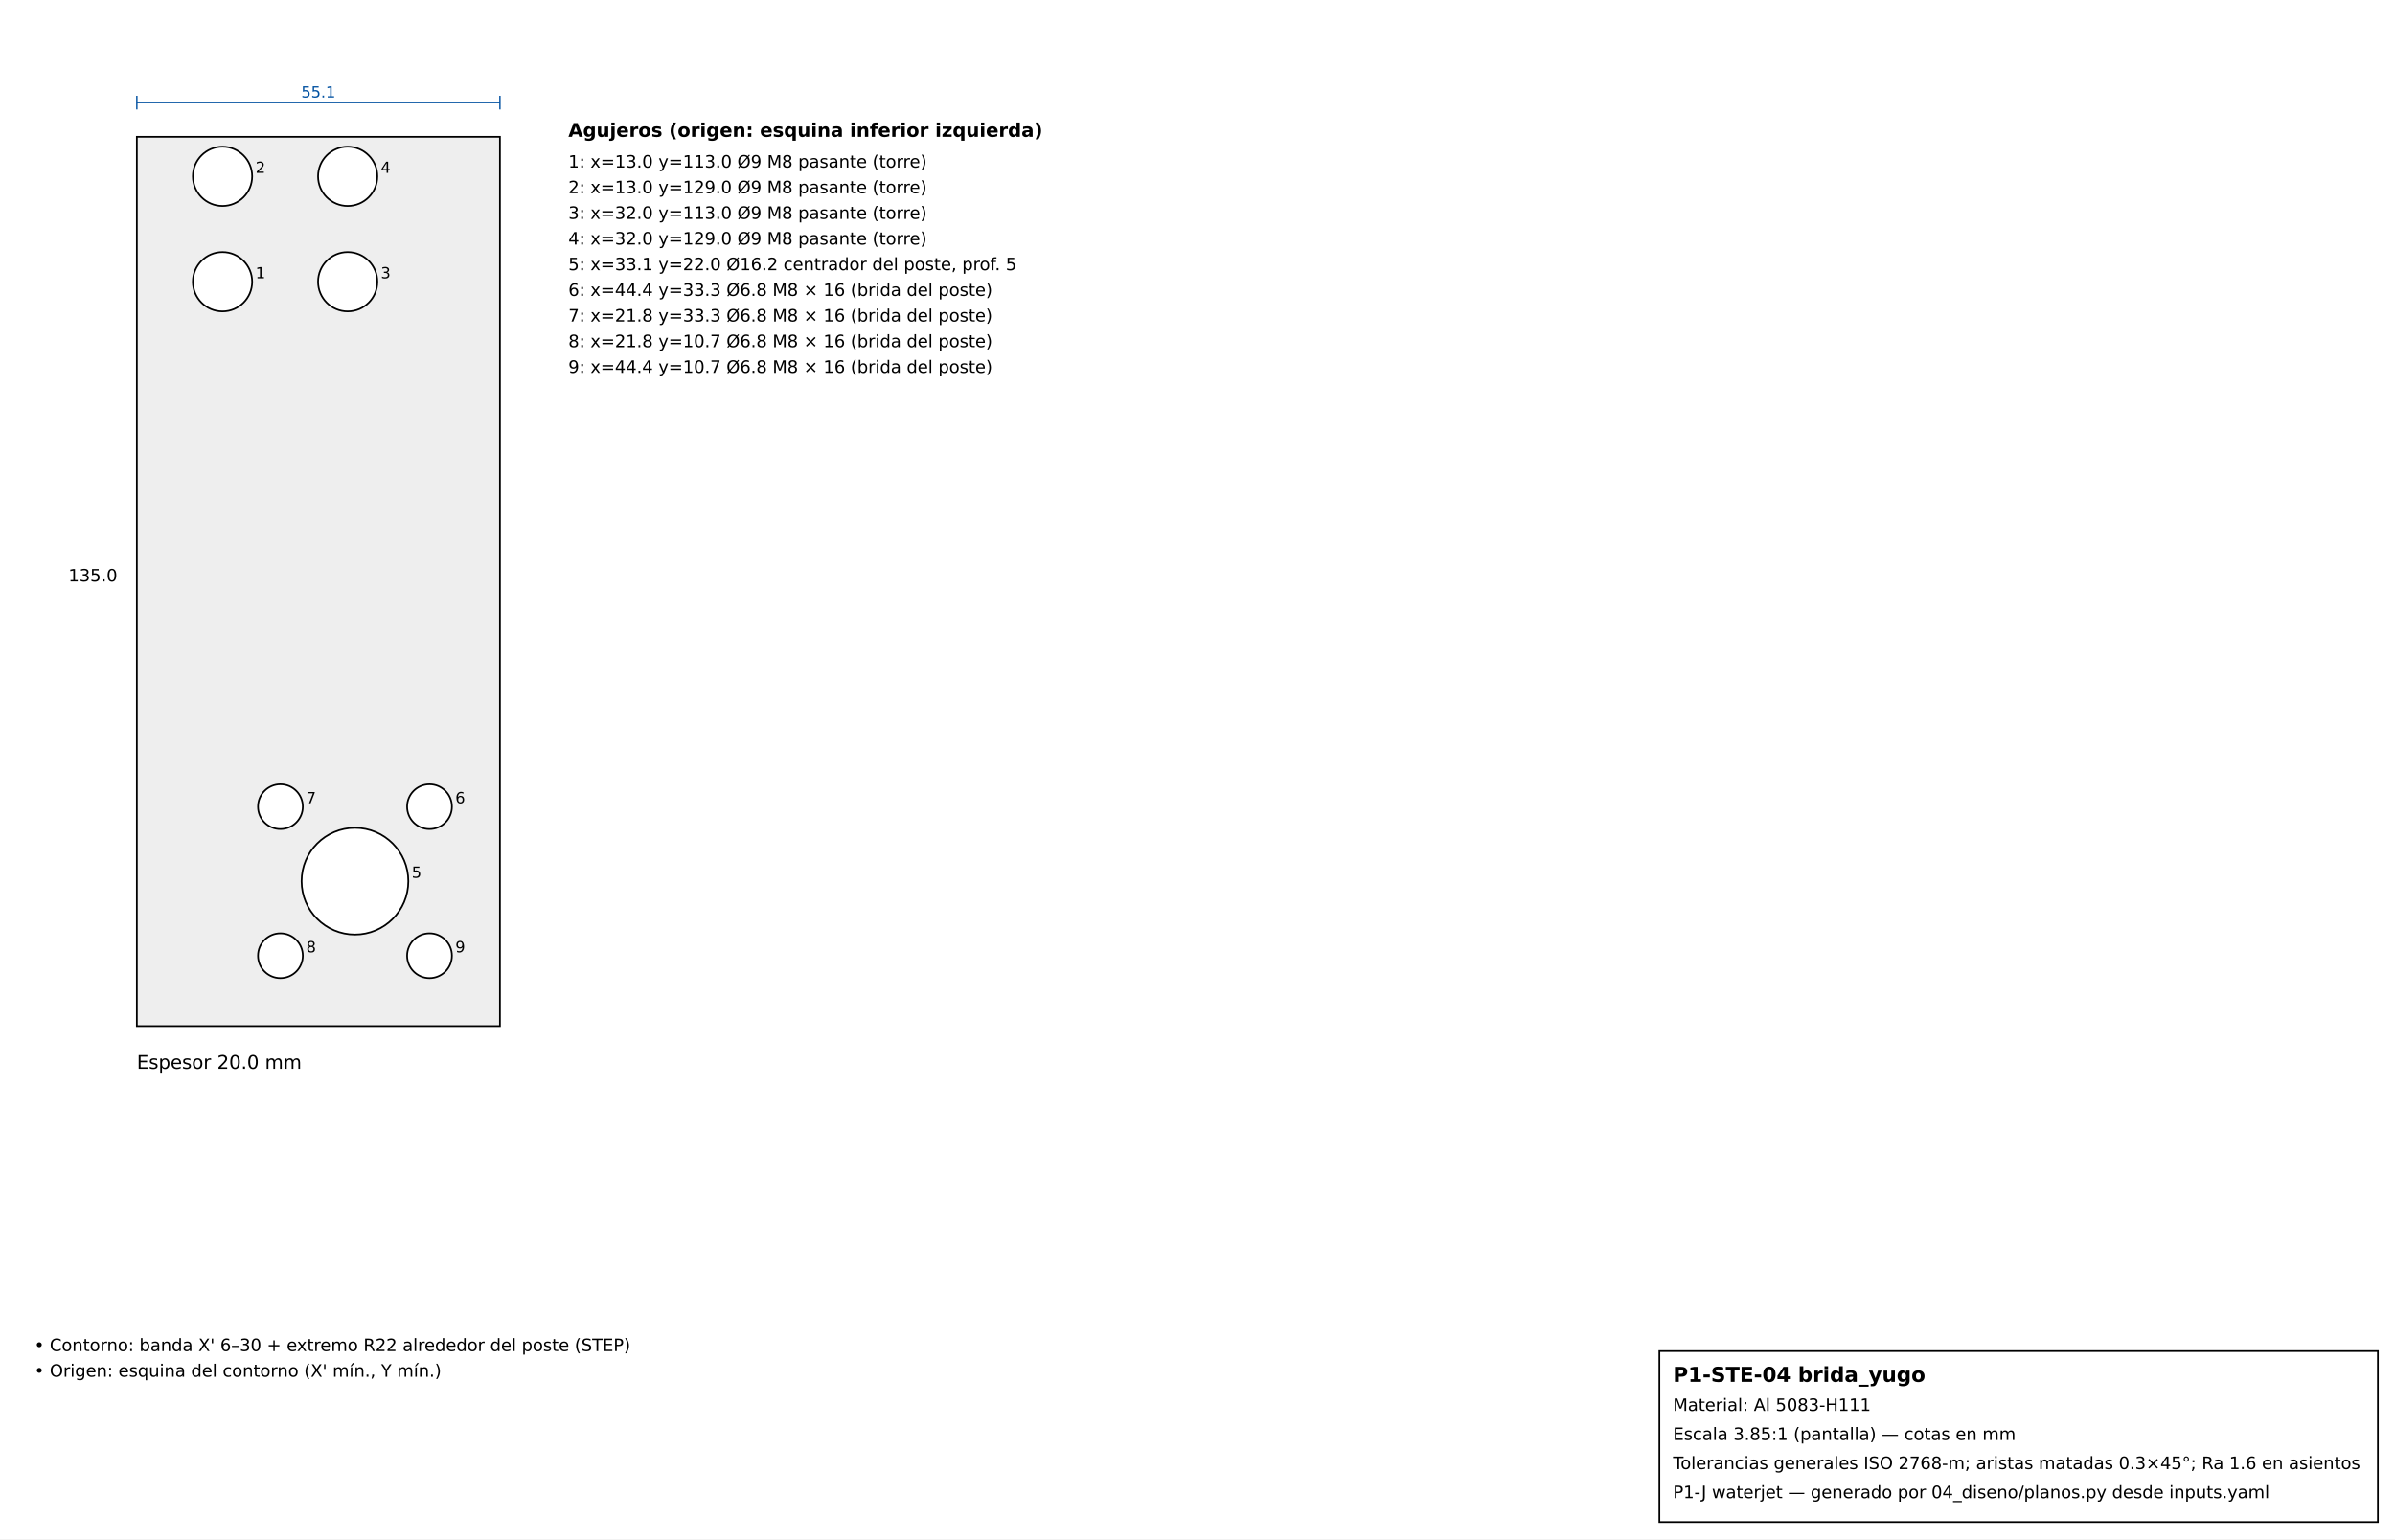
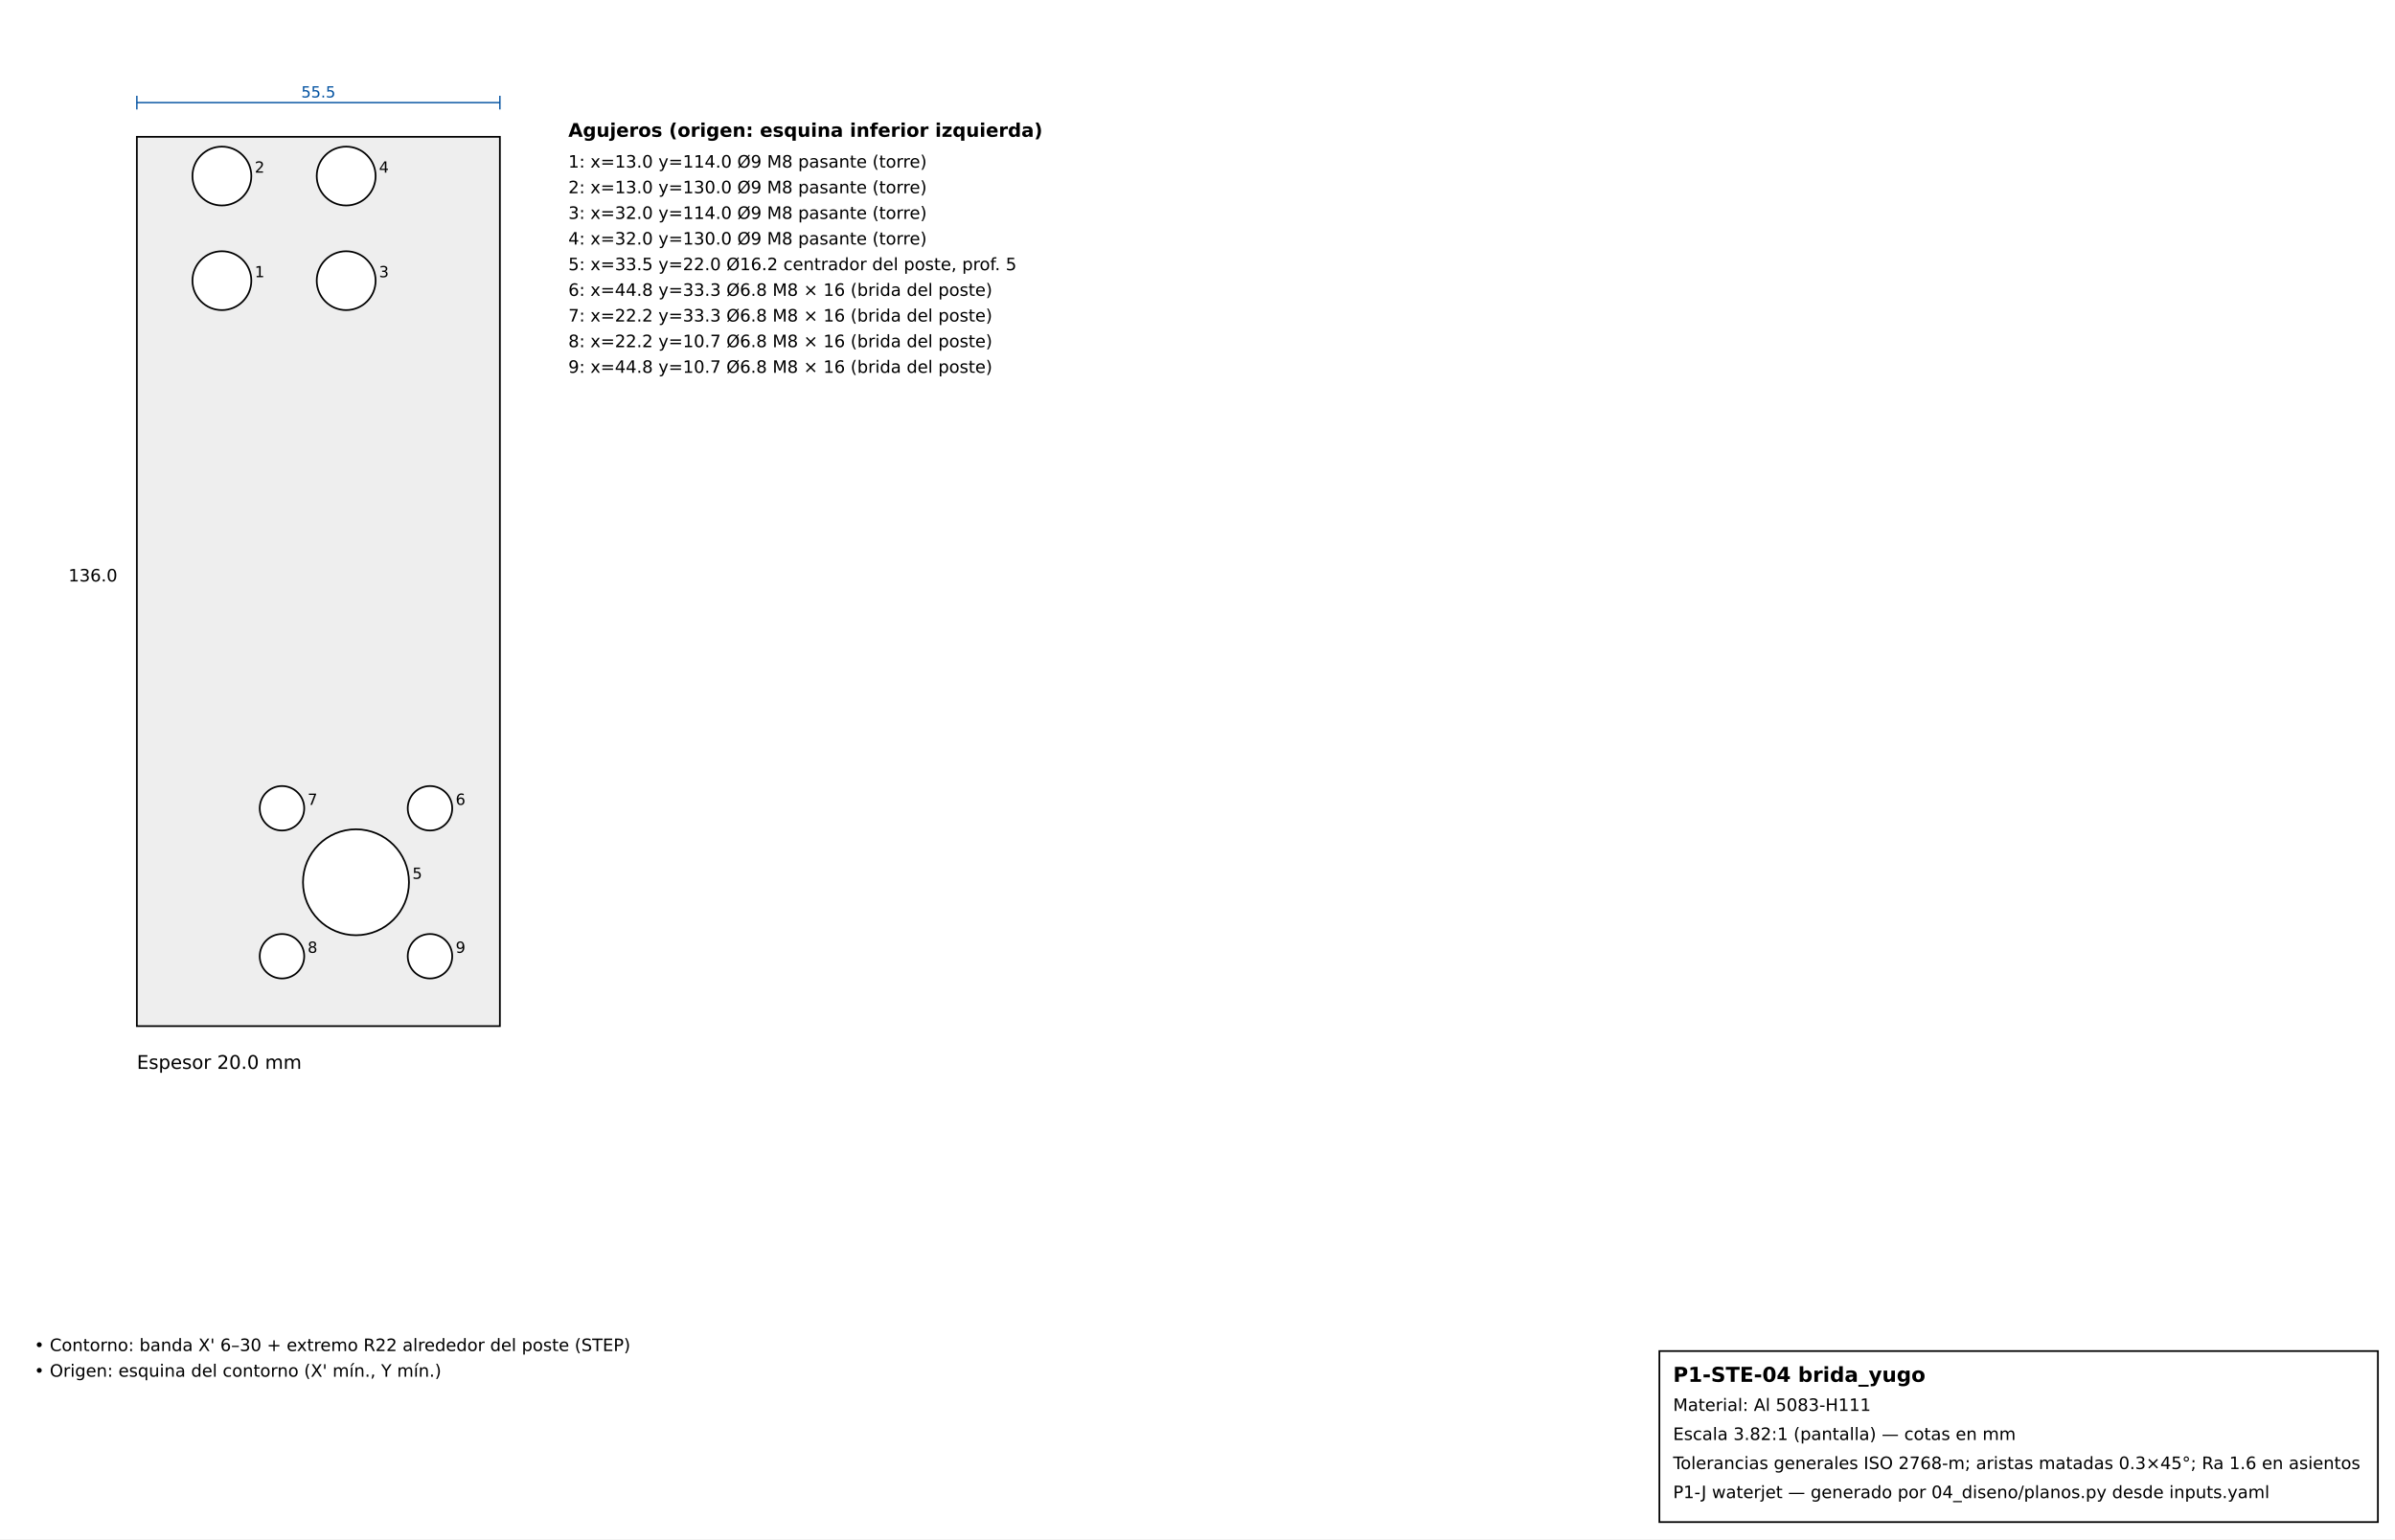
<svg xmlns="http://www.w3.org/2000/svg" baseProfile="full" height="900" version="1.1" width="1400">
  <defs />
  <rect fill="white" height="900" width="1400" x="0" y="0" />
-   <rect fill="#eeeeee" height="520.0" stroke="black" width="212.237" x="80" y="80" />
-   <circle cx="130.074" cy="164.741" fill="white" r="17.333" stroke="black" />
-   <text font-family="DejaVu Sans" font-size="9" x="149.407" y="162.741">1</text>
-   <circle cx="130.074" cy="103.111" fill="white" r="17.333" stroke="black" />
-   <text font-family="DejaVu Sans" font-size="9" x="149.407" y="101.111">2</text>
-   <circle cx="203.259" cy="164.741" fill="white" r="17.333" stroke="black" />
-   <text font-family="DejaVu Sans" font-size="9" x="222.593" y="162.741">3</text>
-   <circle cx="203.259" cy="103.111" fill="white" r="17.333" stroke="black" />
-   <text font-family="DejaVu Sans" font-size="9" x="222.593" y="101.111">4</text>
-   <circle cx="207.496" cy="515.259" fill="white" r="31.2" stroke="black" />
-   <text font-family="DejaVu Sans" font-size="9" x="240.696" y="513.259">5</text>
-   <circle cx="251.075" cy="471.681" fill="white" r="13.096" stroke="black" />
-   <text font-family="DejaVu Sans" font-size="9" x="266.171" y="469.681">6</text>
-   <circle cx="163.918" cy="471.681" fill="white" r="13.096" stroke="black" />
-   <text font-family="DejaVu Sans" font-size="9" x="179.014" y="469.681">7</text>
-   <circle cx="163.918" cy="558.838" fill="white" r="13.096" stroke="black" />
-   <text font-family="DejaVu Sans" font-size="9" x="179.014" y="556.838">8</text>
-   <circle cx="251.075" cy="558.838" fill="white" r="13.096" stroke="black" />
-   <text font-family="DejaVu Sans" font-size="9" x="266.171" y="556.838">9</text>
-   <text font-family="DejaVu Sans" font-size="11" font-weight="bold" x="332.237" y="80">Agujeros (origen: esquina inferior izquierda)</text>
-   <text font-family="DejaVu Sans" font-size="10" x="332.237" y="98">1: x=13.0  y=113.0  Ø9  M8 pasante (torre)</text>
-   <text font-family="DejaVu Sans" font-size="10" x="332.237" y="113">2: x=13.0  y=129.0  Ø9  M8 pasante (torre)</text>
-   <text font-family="DejaVu Sans" font-size="10" x="332.237" y="128">3: x=32.0  y=113.0  Ø9  M8 pasante (torre)</text>
-   <text font-family="DejaVu Sans" font-size="10" x="332.237" y="143">4: x=32.0  y=129.0  Ø9  M8 pasante (torre)</text>
-   <text font-family="DejaVu Sans" font-size="10" x="332.237" y="158">5: x=33.1  y=22.0  Ø16.2  centrador del poste, prof. 5</text>
-   <text font-family="DejaVu Sans" font-size="10" x="332.237" y="173">6: x=44.4  y=33.3  Ø6.8  M8 × 16 (brida del poste)</text>
-   <text font-family="DejaVu Sans" font-size="10" x="332.237" y="188">7: x=21.8  y=33.3  Ø6.8  M8 × 16 (brida del poste)</text>
-   <text font-family="DejaVu Sans" font-size="10" x="332.237" y="203">8: x=21.8  y=10.7  Ø6.8  M8 × 16 (brida del poste)</text>
-   <text font-family="DejaVu Sans" font-size="10" x="332.237" y="218">9: x=44.4  y=10.7  Ø6.8  M8 × 16 (brida del poste)</text>
-   <line stroke="#0050a0" stroke-width="0.8" x1="80" x2="292.237" y1="60" y2="60" />
+   <rect fill="#eeeeee" height="520.0" stroke="black" width="212.206" x="80" y="80" />
+   <circle cx="129.706" cy="164.118" fill="white" r="17.206" stroke="black" />
+   <text font-family="DejaVu Sans" font-size="9" x="148.912" y="162.118">1</text>
+   <circle cx="129.706" cy="102.941" fill="white" r="17.206" stroke="black" />
+   <text font-family="DejaVu Sans" font-size="9" x="148.912" y="100.941">2</text>
+   <circle cx="202.353" cy="164.118" fill="white" r="17.206" stroke="black" />
+   <text font-family="DejaVu Sans" font-size="9" x="221.559" y="162.118">3</text>
+   <circle cx="202.353" cy="102.941" fill="white" r="17.206" stroke="black" />
+   <text font-family="DejaVu Sans" font-size="9" x="221.559" y="100.941">4</text>
+   <circle cx="208.088" cy="515.882" fill="white" r="30.971" stroke="black" />
+   <text font-family="DejaVu Sans" font-size="9" x="241.059" y="513.882">5</text>
+   <circle cx="251.347" cy="472.624" fill="white" r="13.0" stroke="black" />
+   <text font-family="DejaVu Sans" font-size="9" x="266.347" y="470.624">6</text>
+   <circle cx="164.83" cy="472.624" fill="white" r="13.0" stroke="black" />
+   <text font-family="DejaVu Sans" font-size="9" x="179.83" y="470.624">7</text>
+   <circle cx="164.83" cy="559.141" fill="white" r="13.0" stroke="black" />
+   <text font-family="DejaVu Sans" font-size="9" x="179.83" y="557.141">8</text>
+   <circle cx="251.347" cy="559.141" fill="white" r="13.0" stroke="black" />
+   <text font-family="DejaVu Sans" font-size="9" x="266.347" y="557.141">9</text>
+   <text font-family="DejaVu Sans" font-size="11" font-weight="bold" x="332.206" y="80">Agujeros (origen: esquina inferior izquierda)</text>
+   <text font-family="DejaVu Sans" font-size="10" x="332.206" y="98">1: x=13.0  y=114.0  Ø9  M8 pasante (torre)</text>
+   <text font-family="DejaVu Sans" font-size="10" x="332.206" y="113">2: x=13.0  y=130.0  Ø9  M8 pasante (torre)</text>
+   <text font-family="DejaVu Sans" font-size="10" x="332.206" y="128">3: x=32.0  y=114.0  Ø9  M8 pasante (torre)</text>
+   <text font-family="DejaVu Sans" font-size="10" x="332.206" y="143">4: x=32.0  y=130.0  Ø9  M8 pasante (torre)</text>
+   <text font-family="DejaVu Sans" font-size="10" x="332.206" y="158">5: x=33.5  y=22.0  Ø16.2  centrador del poste, prof. 5</text>
+   <text font-family="DejaVu Sans" font-size="10" x="332.206" y="173">6: x=44.8  y=33.3  Ø6.8  M8 × 16 (brida del poste)</text>
+   <text font-family="DejaVu Sans" font-size="10" x="332.206" y="188">7: x=22.2  y=33.3  Ø6.8  M8 × 16 (brida del poste)</text>
+   <text font-family="DejaVu Sans" font-size="10" x="332.206" y="203">8: x=22.2  y=10.7  Ø6.8  M8 × 16 (brida del poste)</text>
+   <text font-family="DejaVu Sans" font-size="10" x="332.206" y="218">9: x=44.8  y=10.7  Ø6.8  M8 × 16 (brida del poste)</text>
+   <line stroke="#0050a0" stroke-width="0.8" x1="80" x2="292.206" y1="60" y2="60" />
  <line stroke="#0050a0" stroke-width="0.8" x1="80" x2="80" y1="56" y2="64" />
-   <line stroke="#0050a0" stroke-width="0.8" x1="292.237" x2="292.237" y1="56" y2="64" />
-   <text fill="#0050a0" font-family="DejaVu Sans" font-size="9" text-anchor="middle" x="186.119" y="57">55.1</text>
-   <text font-family="DejaVu Sans" font-size="10" x="40" y="340.0">135.0</text>
+   <line stroke="#0050a0" stroke-width="0.8" x1="292.206" x2="292.206" y1="56" y2="64" />
+   <text fill="#0050a0" font-family="DejaVu Sans" font-size="9" text-anchor="middle" x="186.103" y="57">55.5</text>
+   <text font-family="DejaVu Sans" font-size="10" x="40" y="340.0">136.0</text>
  <text font-family="DejaVu Sans" font-size="11" x="80" y="625.0">Espesor 20.0 mm</text>
  <g font-family="DejaVu Sans" font-size="11">
    <rect fill="none" height="100" stroke="black" width="420" x="970" y="790" />
    <text font-size="12" font-weight="bold" x="978" y="808">P1-STE-04  brida_yugo</text>
    <text font-size="10" font-weight="normal" x="978" y="825">Material: Al 5083-H111</text>
-     <text font-size="10" font-weight="normal" x="978" y="842">Escala 3.85:1 (pantalla)  —  cotas en mm</text>
+     <text font-size="10" font-weight="normal" x="978" y="842">Escala 3.82:1 (pantalla)  —  cotas en mm</text>
    <text font-size="10" font-weight="normal" x="978" y="859">Tolerancias generales ISO 2768-m; aristas matadas 0.3×45°; Ra 1.6 en asientos</text>
    <text font-size="10" font-weight="normal" x="978" y="876">P1-J waterjet — generado por 04_diseno/planos.py desde inputs.yaml</text>
    <text font-size="10" x="20" y="790">• Contorno: banda X' 6–30 + extremo R22 alrededor del poste (STEP)</text>
    <text font-size="10" x="20" y="805">• Origen: esquina del contorno (X' mín., Y mín.)</text>
  </g>
</svg>
